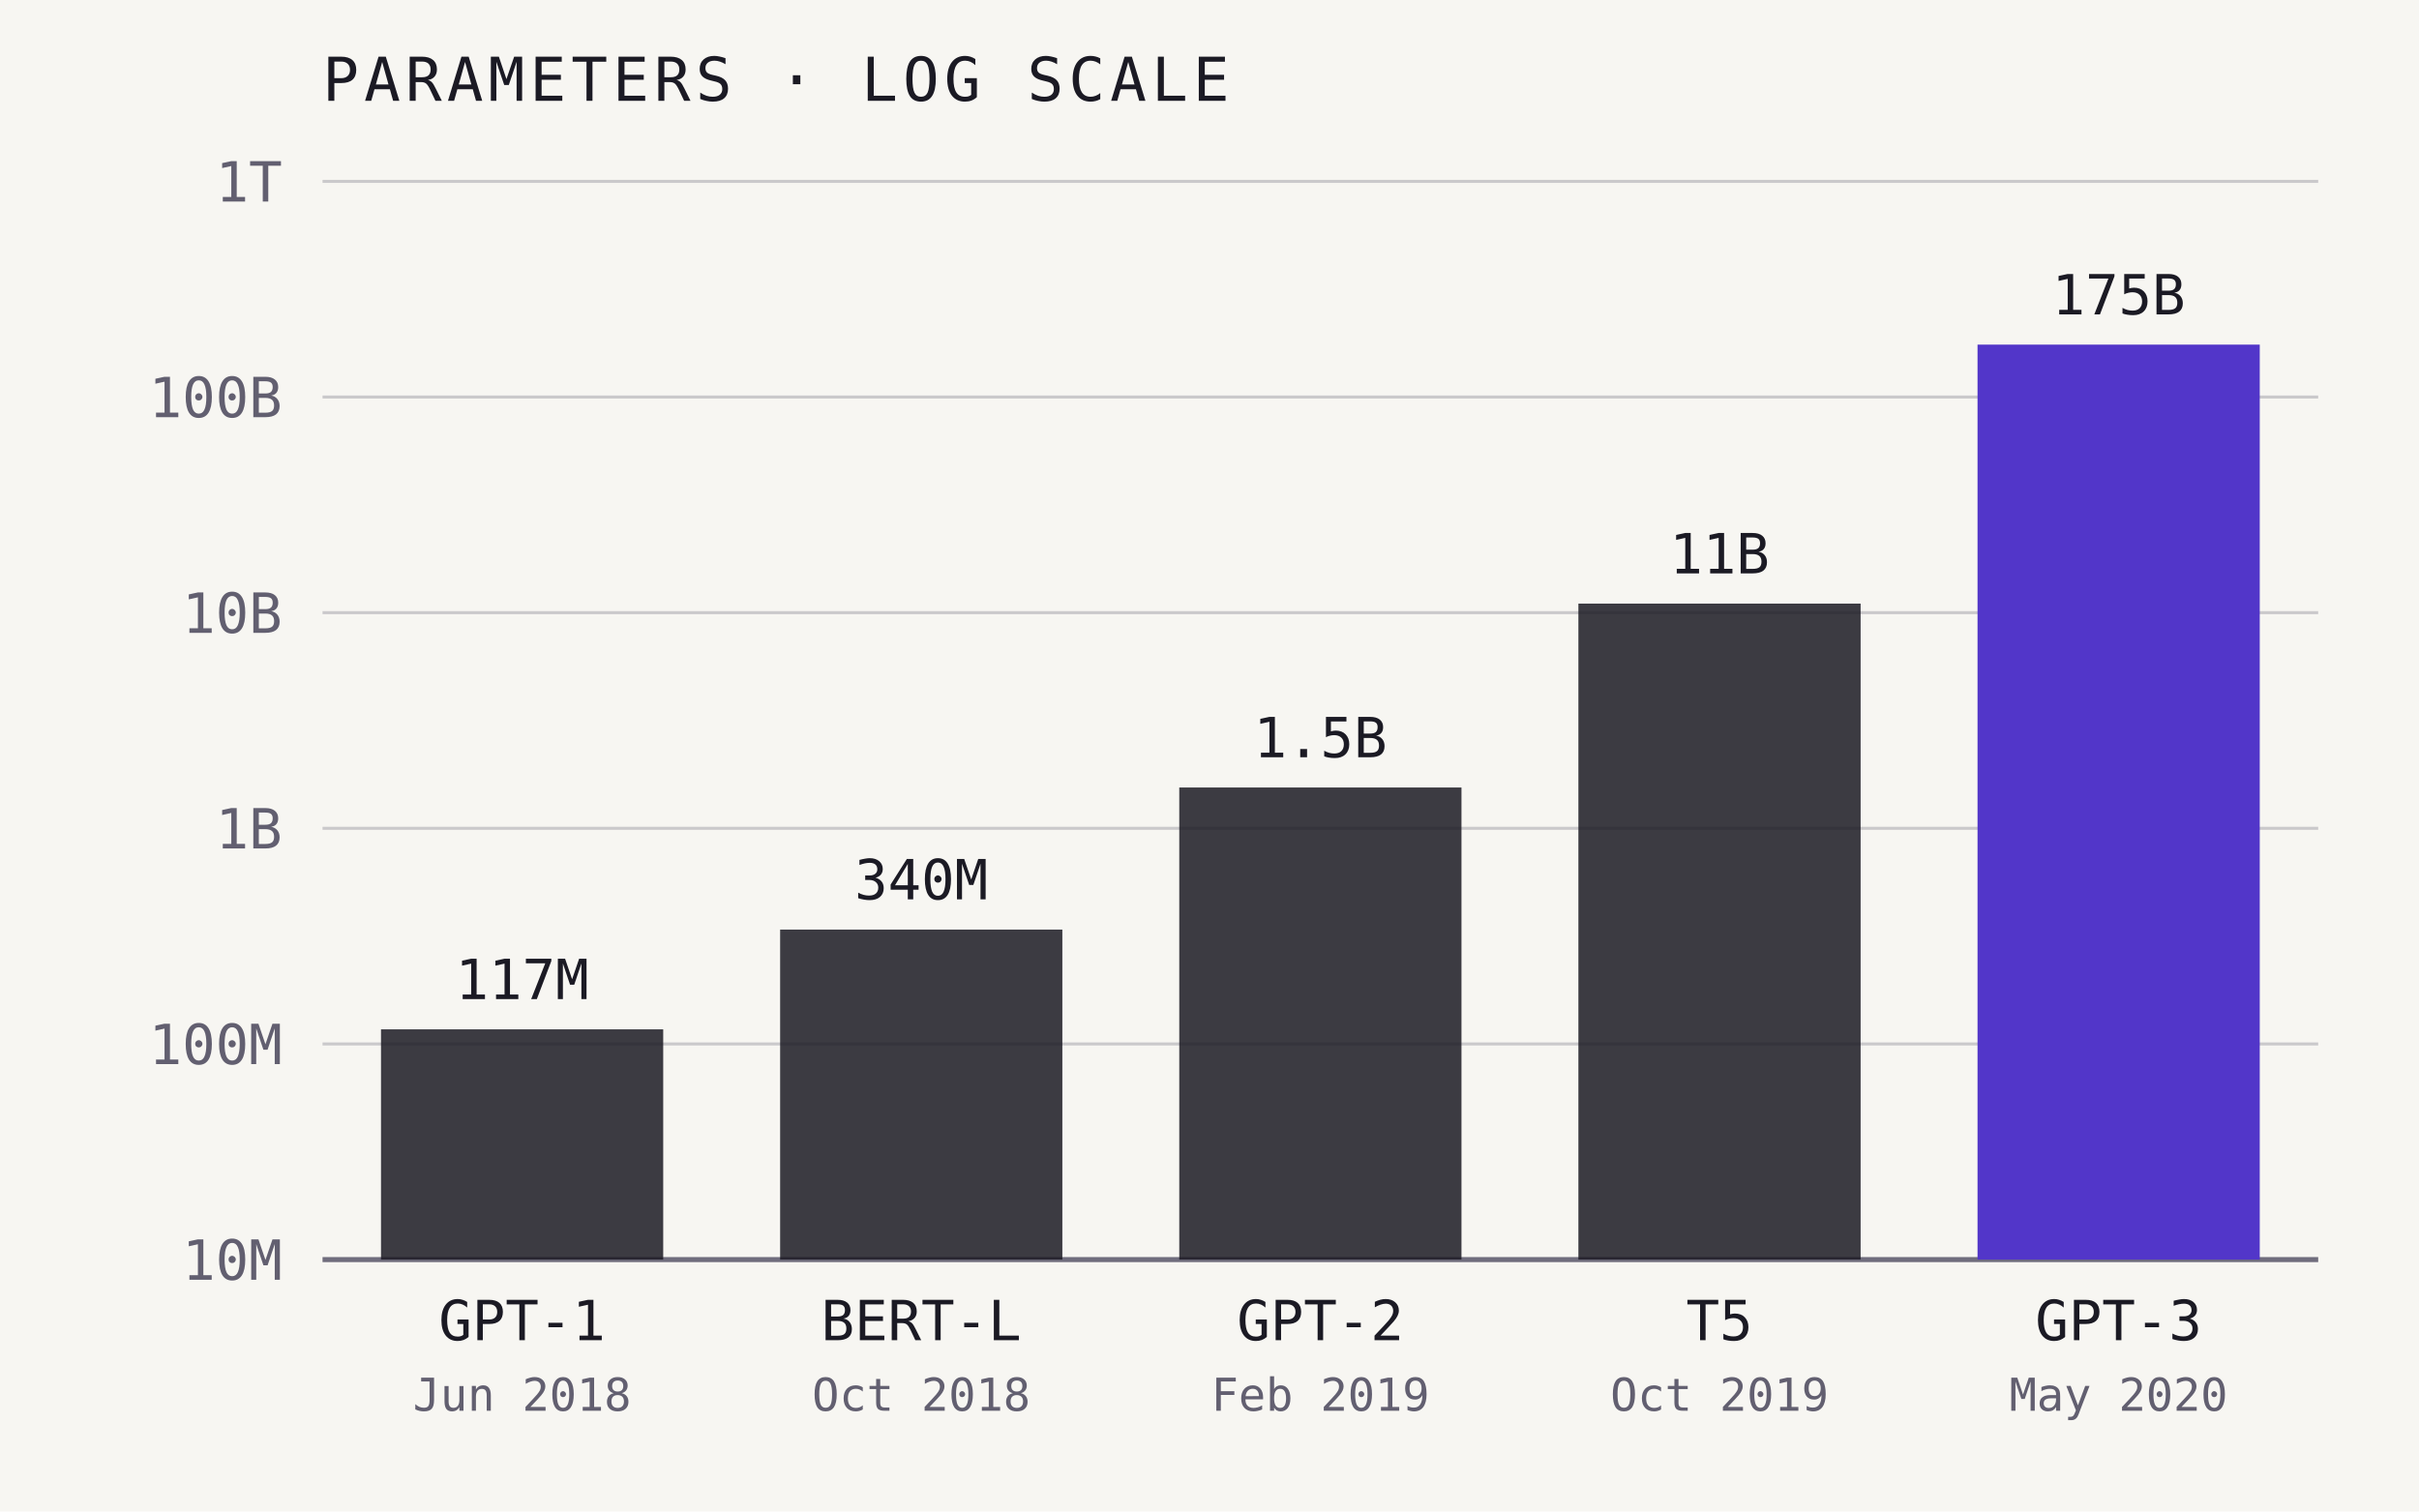
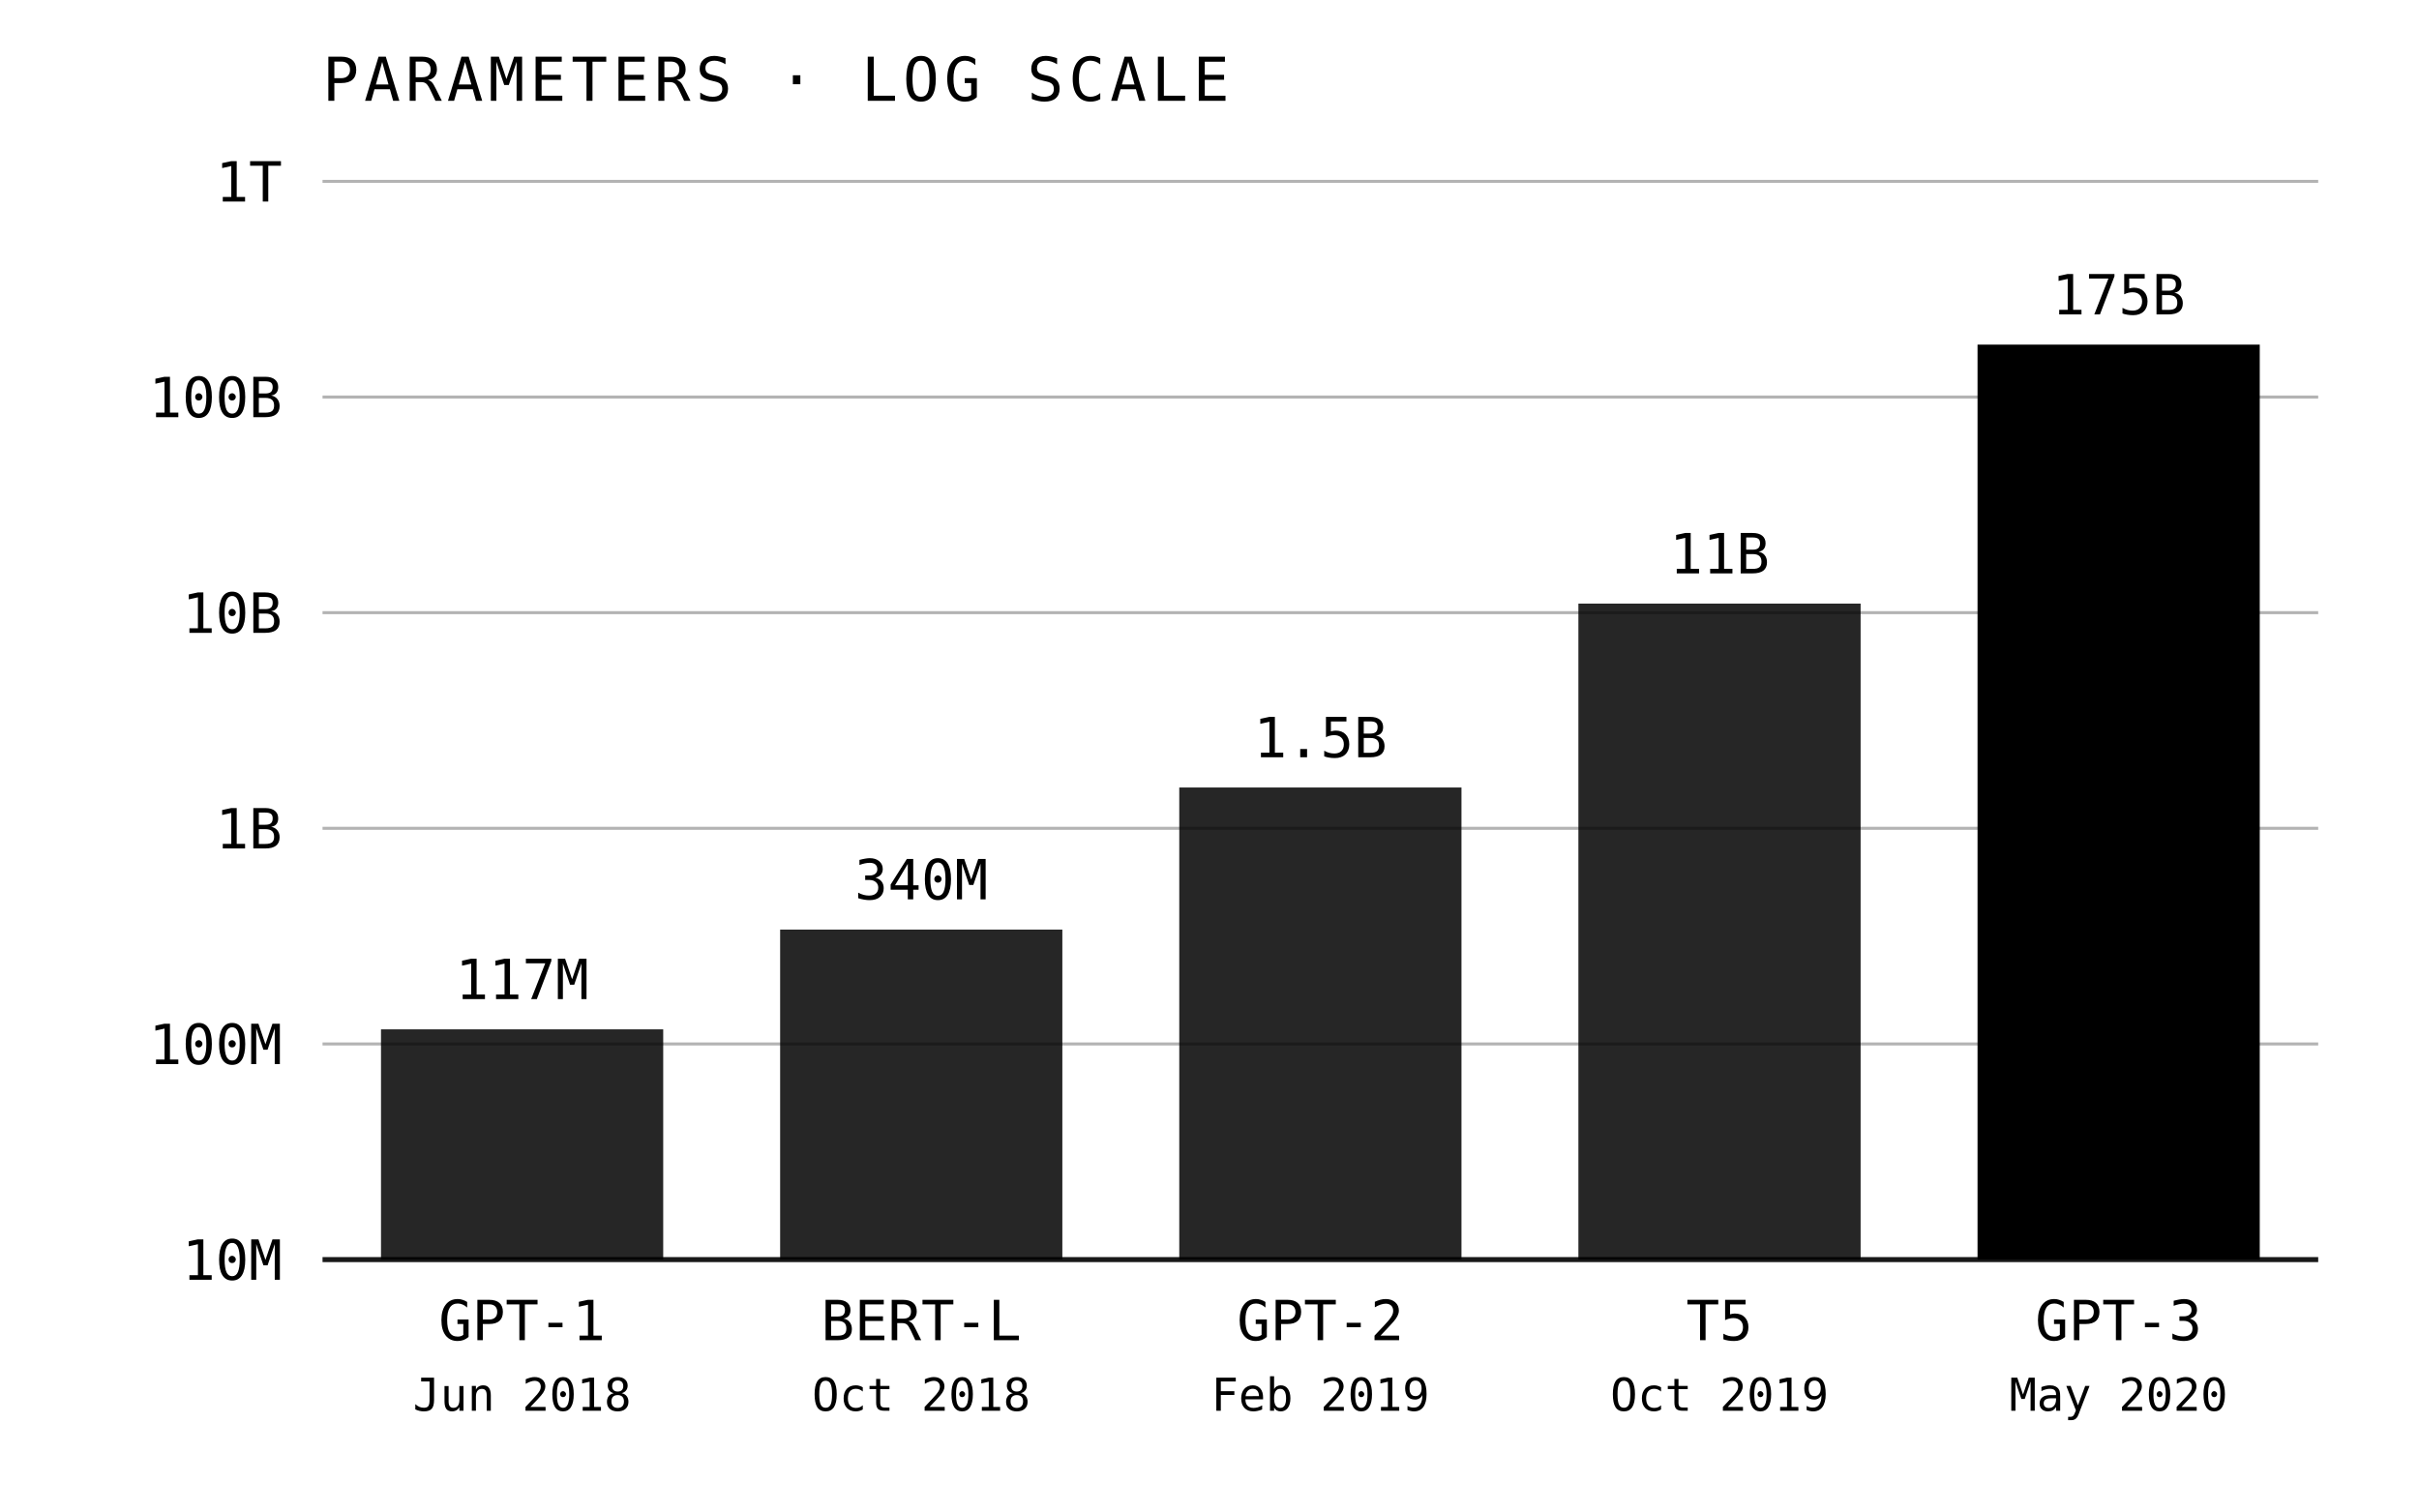
<svg xmlns="http://www.w3.org/2000/svg" viewBox="0 0 480 300" role="img" aria-labelledby="t d">
-   <rect width="480" height="300" fill="#f7f6f2" />
-   <g font-family="ui-monospace, Menlo, Consolas, monospace" font-size="11" fill="#625f70">
-     <line x1="64" x2="460" y1="250.0" y2="250.0" stroke="#625f70" stroke-opacity="0.9" stroke-width="1" />
-     <text x="56" y="254.0" text-anchor="end">10M</text>
-     <line x1="64" x2="460" y1="207.2" y2="207.2" stroke="#625f70" stroke-opacity="0.3" stroke-width="0.6" />
-     <text x="56" y="211.2" text-anchor="end">100M</text>
-     <line x1="64" x2="460" y1="164.4" y2="164.4" stroke="#625f70" stroke-opacity="0.3" stroke-width="0.6" />
-     <text x="56" y="168.4" text-anchor="end">1B</text>
-     <line x1="64" x2="460" y1="121.6" y2="121.6" stroke="#625f70" stroke-opacity="0.3" stroke-width="0.6" />
-     <text x="56" y="125.6" text-anchor="end">10B</text>
-     <line x1="64" x2="460" y1="78.8" y2="78.8" stroke="#625f70" stroke-opacity="0.3" stroke-width="0.6" />
-     <text x="56" y="82.8" text-anchor="end">100B</text>
-     <line x1="64" x2="460" y1="36.0" y2="36.0" stroke="#625f70" stroke-opacity="0.3" stroke-width="0.6" />
-     <text x="56" y="40.0" text-anchor="end">1T</text>
-     <rect x="75.6" y="204.3" width="56" height="45.7" fill="#1b1a24" fill-opacity="0.85" />
-     <text x="103.6" y="198.3" text-anchor="middle" fill="#1b1a24">117M</text>
-     <text x="103.6" y="266" text-anchor="middle" fill="#1b1a24">GPT-1</text>
-     <text x="103.6" y="280" text-anchor="middle" font-size="9">Jun 2018</text>
-     <rect x="154.8" y="184.5" width="56" height="65.5" fill="#1b1a24" fill-opacity="0.85" />
-     <text x="182.8" y="178.5" text-anchor="middle" fill="#1b1a24">340M</text>
-     <text x="182.8" y="266" text-anchor="middle" fill="#1b1a24">BERT-L</text>
-     <text x="182.8" y="280" text-anchor="middle" font-size="9">Oct 2018</text>
-     <rect x="234.0" y="156.3" width="56" height="93.7" fill="#1b1a24" fill-opacity="0.85" />
-     <text x="262.0" y="150.3" text-anchor="middle" fill="#1b1a24">1.5B</text>
-     <text x="262.0" y="266" text-anchor="middle" fill="#1b1a24">GPT-2</text>
-     <text x="262.0" y="280" text-anchor="middle" font-size="9">Feb 2019</text>
-     <rect x="313.2" y="119.8" width="56" height="130.2" fill="#1b1a24" fill-opacity="0.85" />
-     <text x="341.2" y="113.8" text-anchor="middle" fill="#1b1a24">11B</text>
-     <text x="341.2" y="266" text-anchor="middle" fill="#1b1a24">T5</text>
-     <text x="341.2" y="280" text-anchor="middle" font-size="9">Oct 2019</text>
-     <rect x="392.4" y="68.4" width="56" height="181.6" fill="#5236c9" fill-opacity="1" />
-     <text x="420.4" y="62.4" text-anchor="middle" fill="#1b1a24">175B</text>
-     <text x="420.4" y="266" text-anchor="middle" fill="#1b1a24">GPT-3</text>
-     <text x="420.4" y="280" text-anchor="middle" font-size="9">May 2020</text>
-     <text x="64" y="20" font-size="12" fill="#1b1a24" letter-spacing="1">PARAMETERS · LOG SCALE</text>
+   <g font-family="ui-monospace, Menlo, Consolas, monospace" font-size="11" fill="currentColor">
+     <g class="muted">
+       <line x1="64" x2="460" y1="250.0" y2="250.0" stroke="currentColor" stroke-opacity="0.9" stroke-width="1" />
+       <text x="56" y="254.0" text-anchor="end">10M</text>
+       <line x1="64" x2="460" y1="207.2" y2="207.2" stroke="currentColor" stroke-opacity="0.3" stroke-width="0.6" />
+       <text x="56" y="211.2" text-anchor="end">100M</text>
+       <line x1="64" x2="460" y1="164.4" y2="164.4" stroke="currentColor" stroke-opacity="0.3" stroke-width="0.6" />
+       <text x="56" y="168.4" text-anchor="end">1B</text>
+       <line x1="64" x2="460" y1="121.6" y2="121.6" stroke="currentColor" stroke-opacity="0.3" stroke-width="0.6" />
+       <text x="56" y="125.6" text-anchor="end">10B</text>
+       <line x1="64" x2="460" y1="78.8" y2="78.8" stroke="currentColor" stroke-opacity="0.3" stroke-width="0.6" />
+       <text x="56" y="82.8" text-anchor="end">100B</text>
+       <line x1="64" x2="460" y1="36.0" y2="36.0" stroke="currentColor" stroke-opacity="0.3" stroke-width="0.6" />
+       <text x="56" y="40.0" text-anchor="end">1T</text>
+     </g>
+     <rect x="75.6" y="204.3" width="56" height="45.7" fill-opacity="0.85" />
+     <text x="103.6" y="198.3" text-anchor="middle">117M</text>
+     <text x="103.6" y="266" text-anchor="middle">GPT-1</text>
+     <text x="103.6" y="280" text-anchor="middle" font-size="9" class="muted" fill="currentColor">Jun 2018</text>
+     <rect x="154.8" y="184.5" width="56" height="65.5" fill-opacity="0.85" />
+     <text x="182.8" y="178.5" text-anchor="middle">340M</text>
+     <text x="182.8" y="266" text-anchor="middle">BERT-L</text>
+     <text x="182.8" y="280" text-anchor="middle" font-size="9" class="muted" fill="currentColor">Oct 2018</text>
+     <rect x="234.0" y="156.3" width="56" height="93.7" fill-opacity="0.85" />
+     <text x="262.0" y="150.3" text-anchor="middle">1.5B</text>
+     <text x="262.0" y="266" text-anchor="middle">GPT-2</text>
+     <text x="262.0" y="280" text-anchor="middle" font-size="9" class="muted" fill="currentColor">Feb 2019</text>
+     <rect x="313.2" y="119.8" width="56" height="130.2" fill-opacity="0.85" />
+     <text x="341.2" y="113.8" text-anchor="middle">11B</text>
+     <text x="341.2" y="266" text-anchor="middle">T5</text>
+     <text x="341.2" y="280" text-anchor="middle" font-size="9" class="muted" fill="currentColor">Oct 2019</text>
+     <rect x="392.4" y="68.4" width="56" height="181.6" class="accent" fill="currentColor" />
+     <text x="420.4" y="62.4" text-anchor="middle">175B</text>
+     <text x="420.4" y="266" text-anchor="middle">GPT-3</text>
+     <text x="420.4" y="280" text-anchor="middle" font-size="9" class="muted" fill="currentColor">May 2020</text>
+     <text x="64" y="20" font-size="12" letter-spacing="1">PARAMETERS · LOG SCALE</text>
  </g>
</svg>
